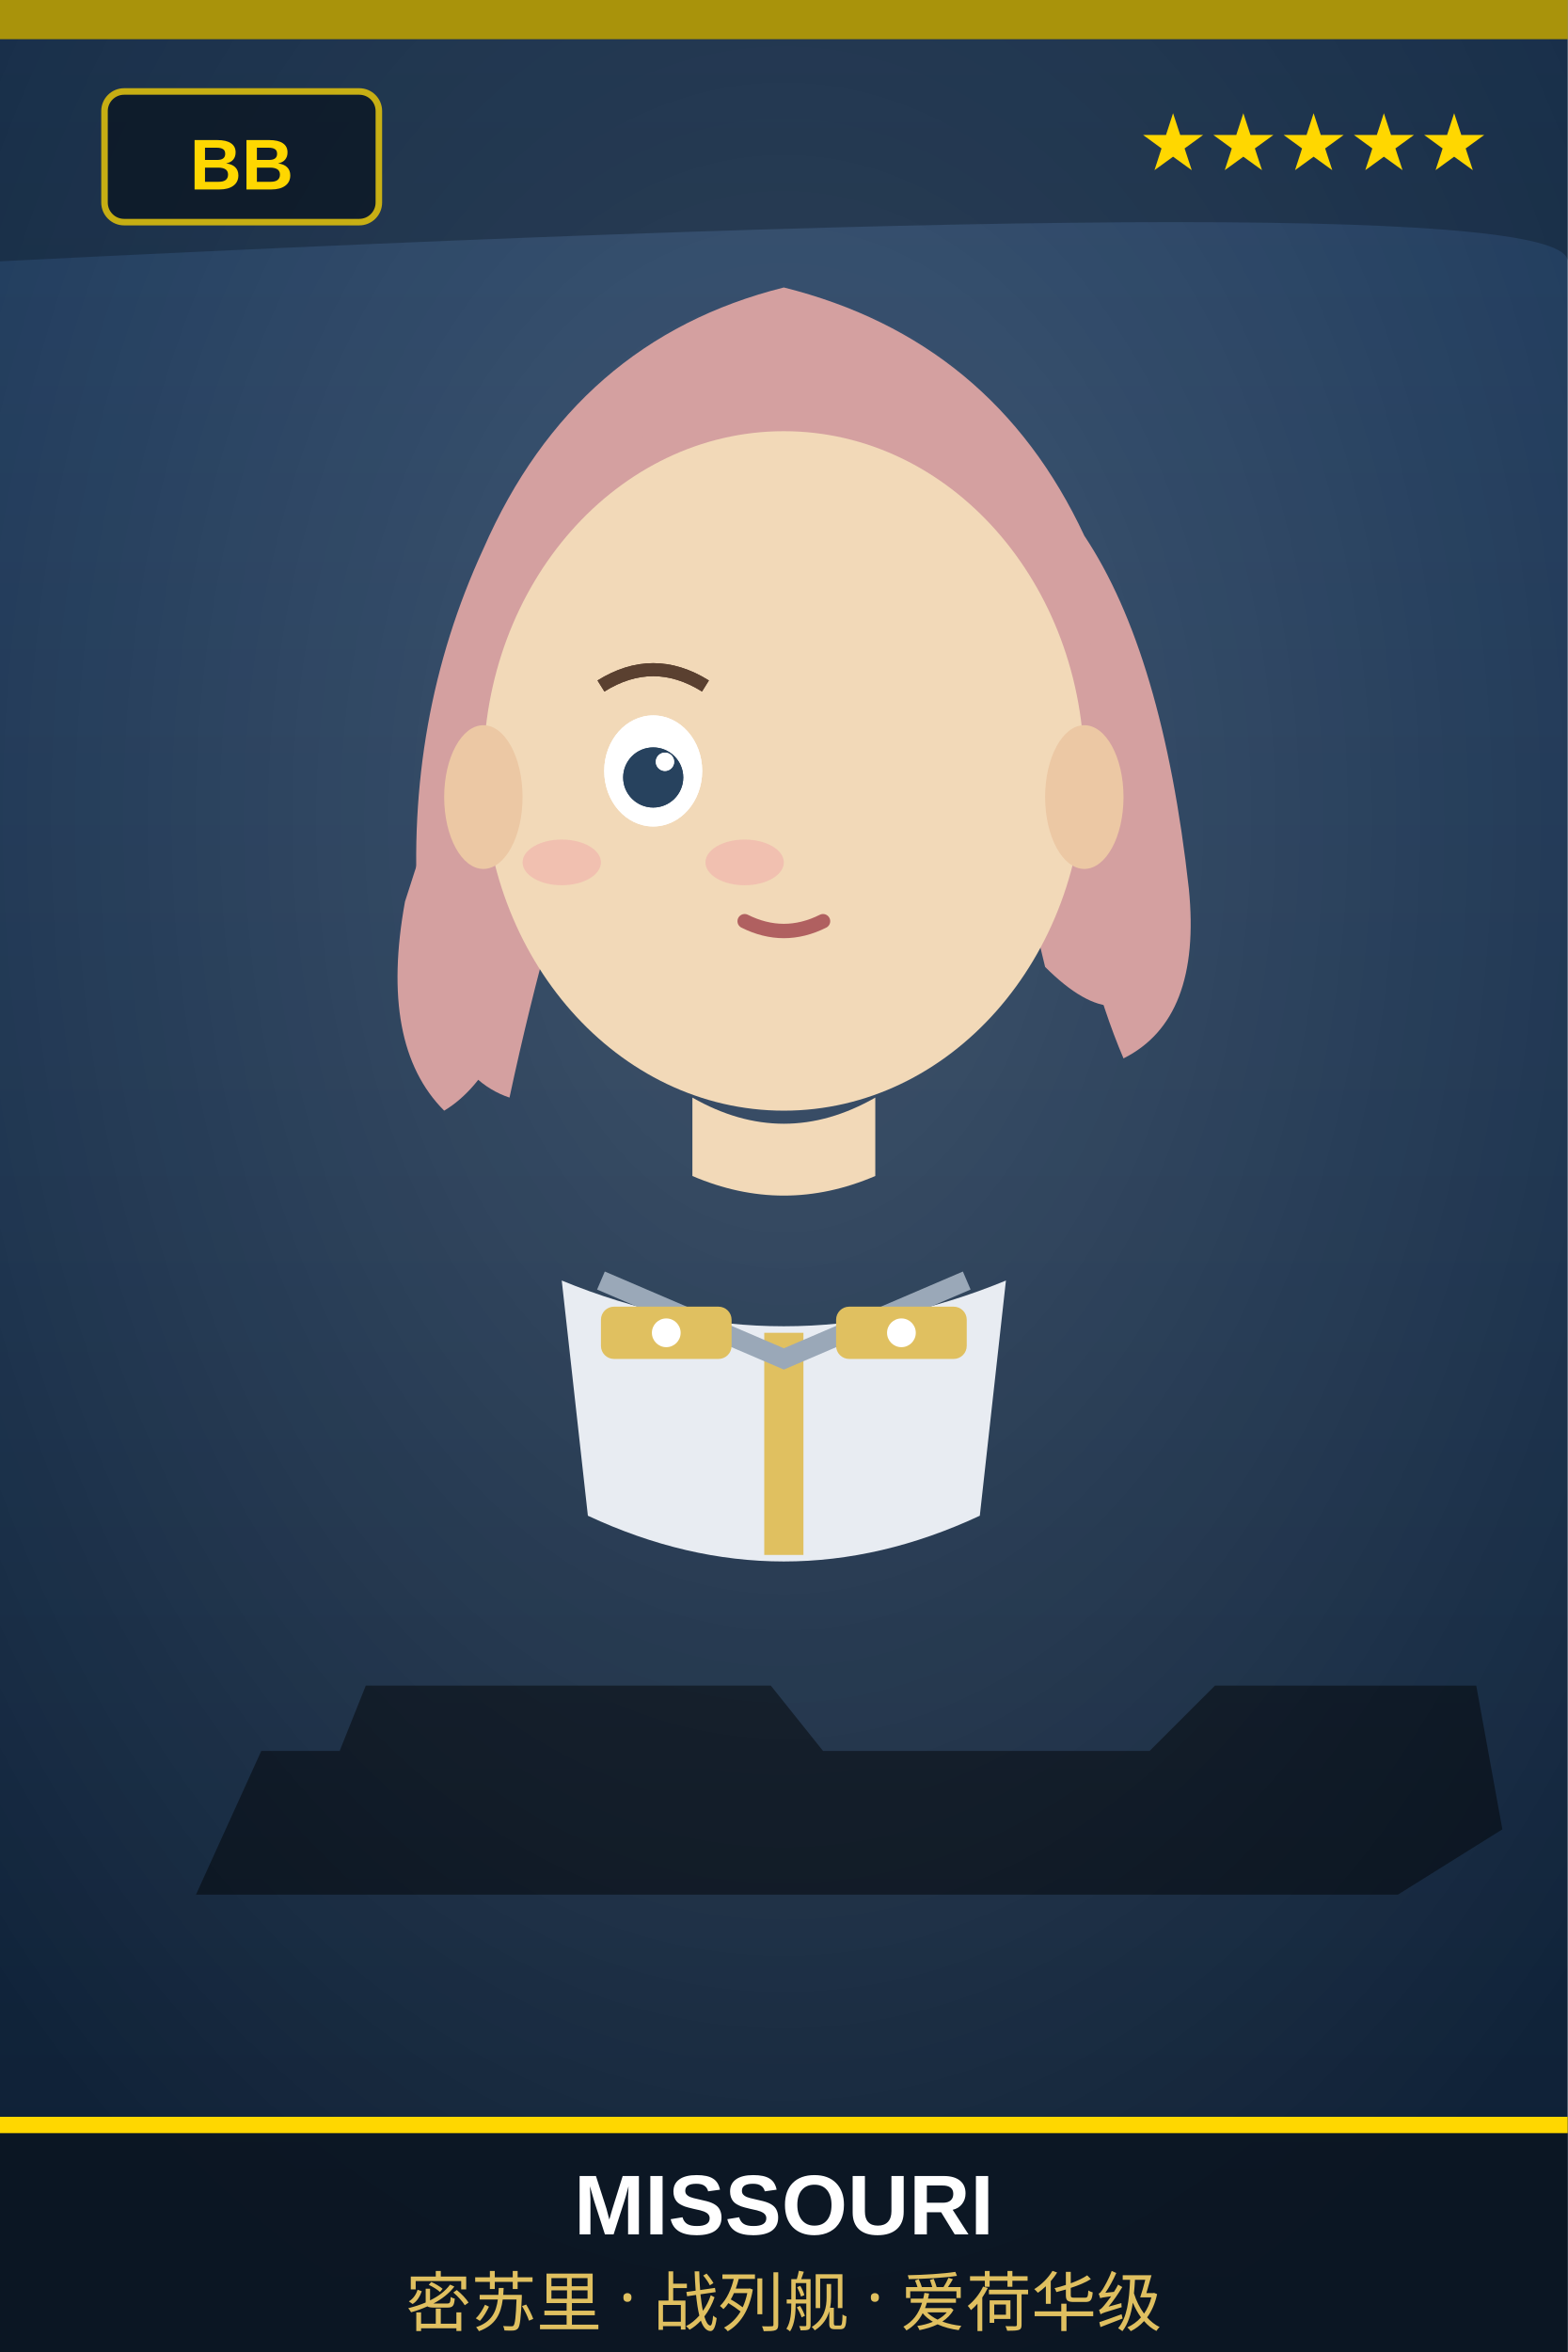
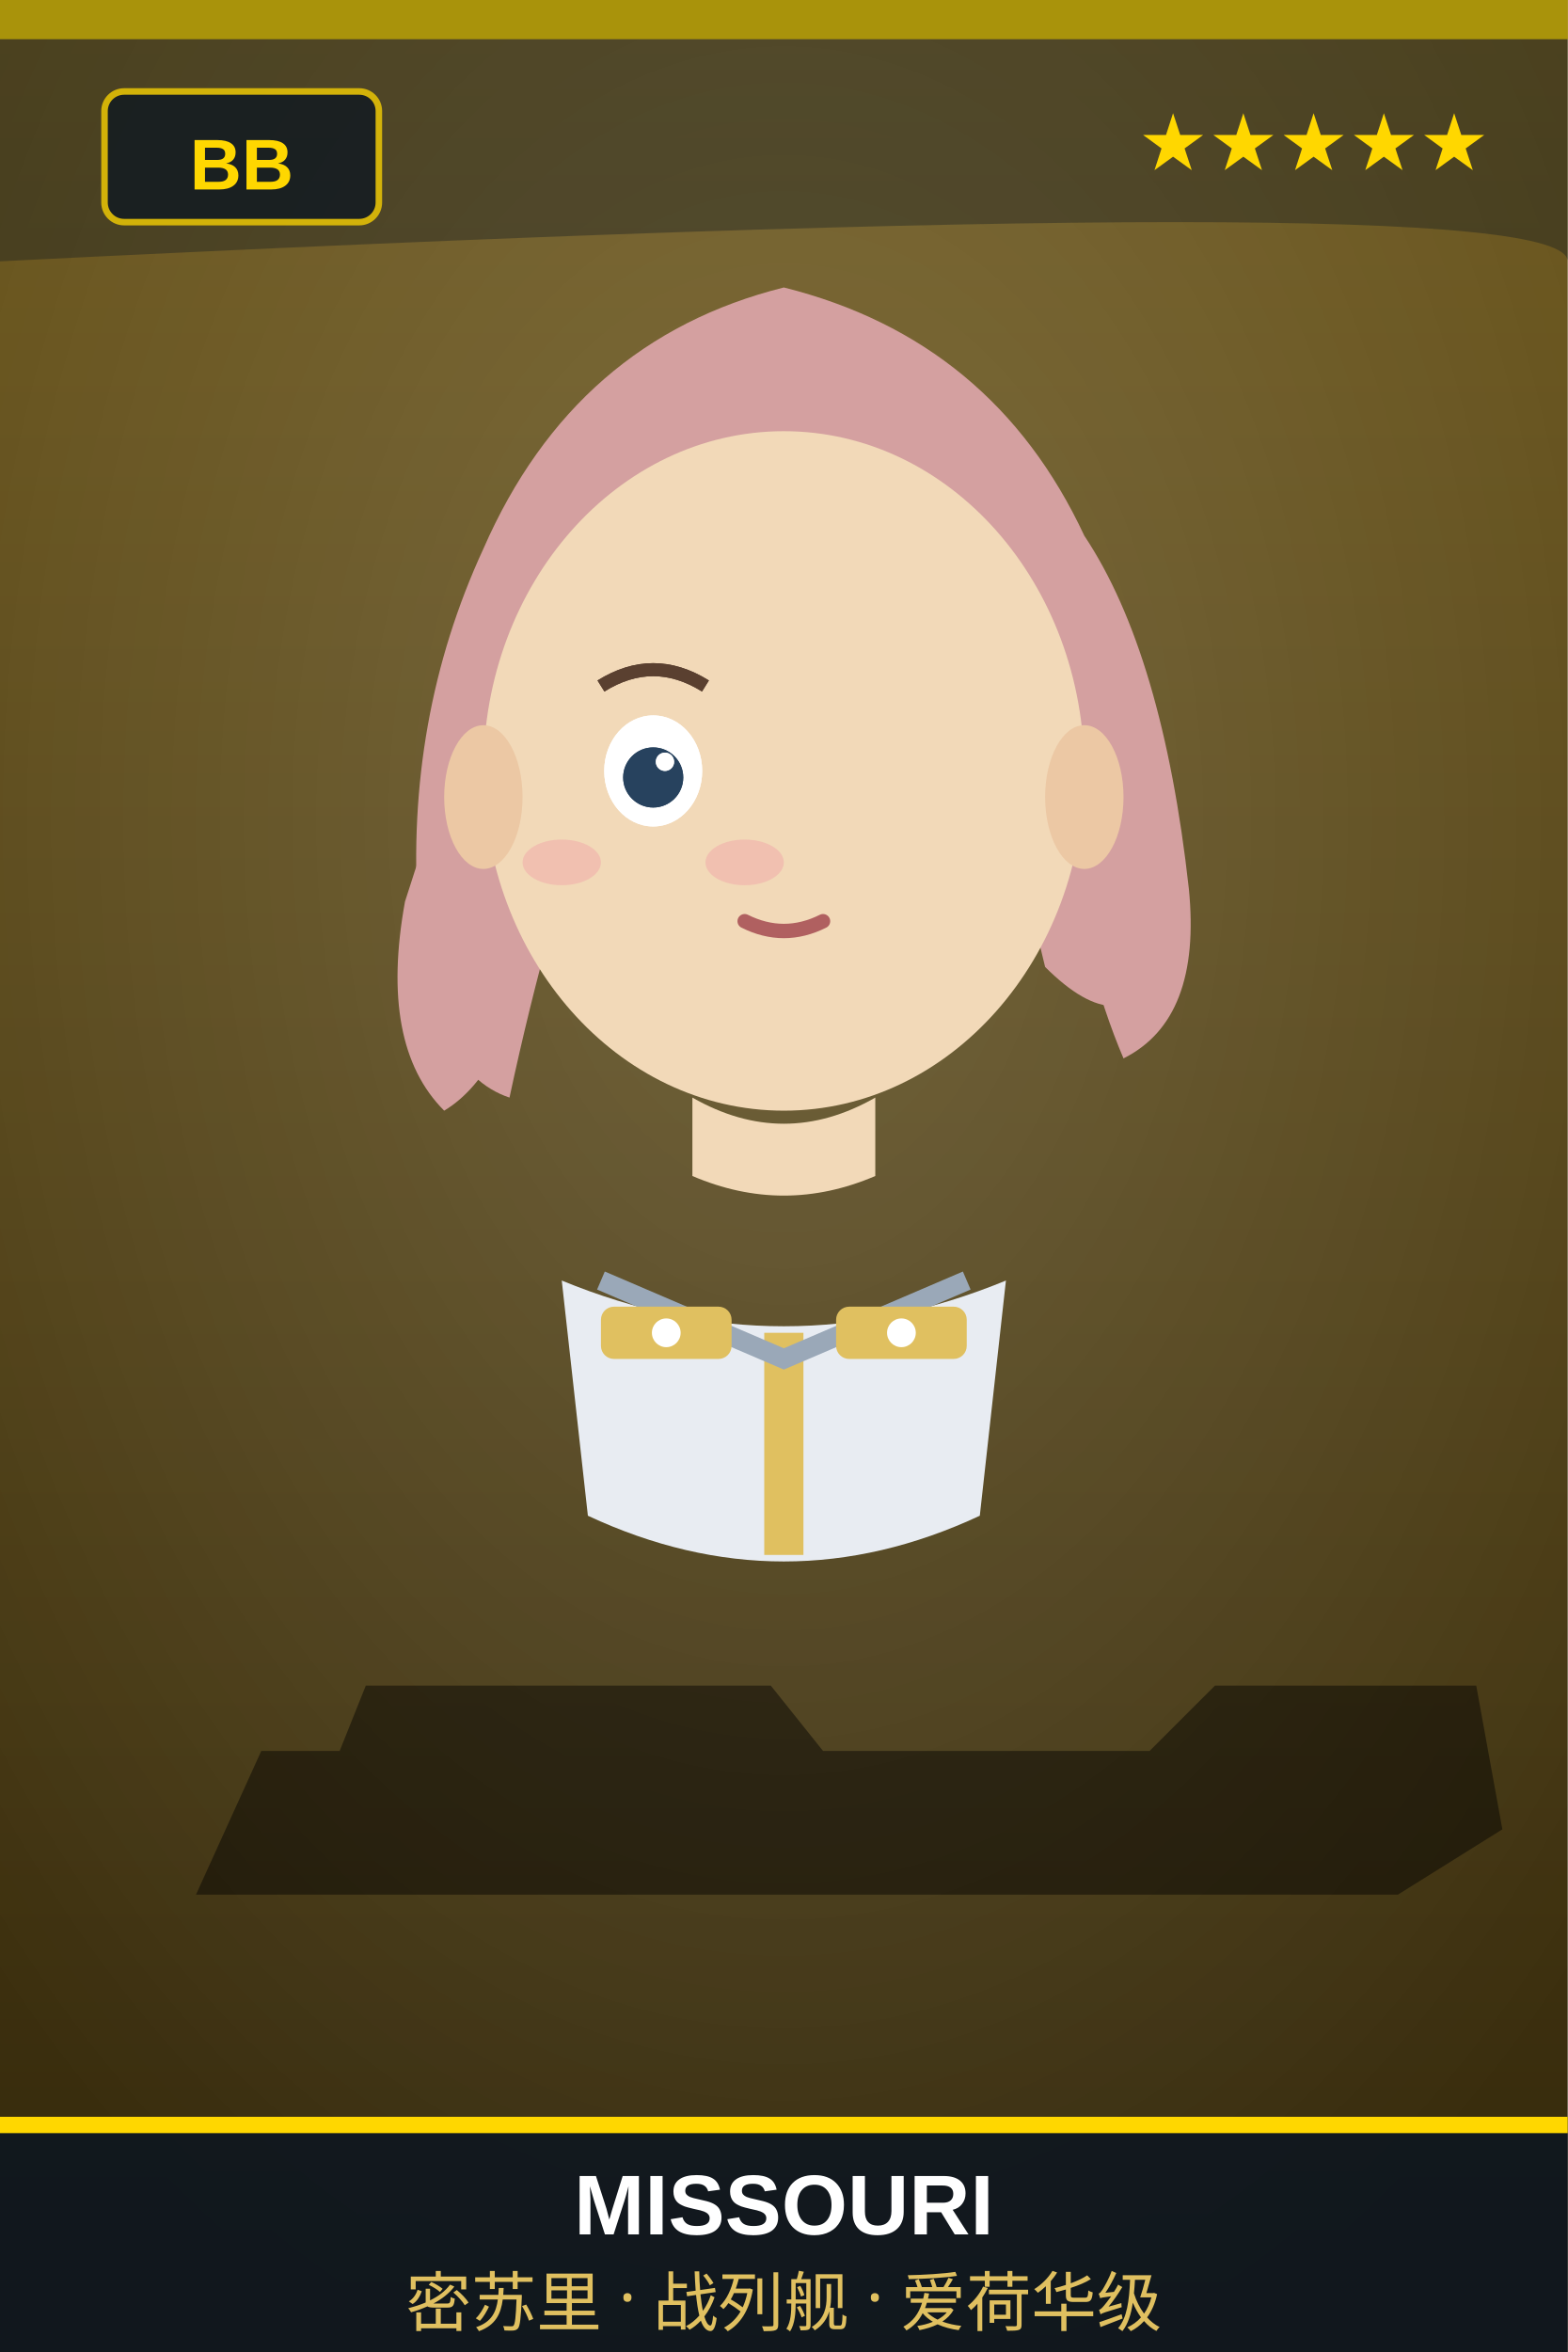
<svg xmlns="http://www.w3.org/2000/svg" width="240" height="360" viewBox="0 0 240 360">
  <defs>
    <linearGradient id="bg" x1="0" y1="0" x2="0" y2="1">
-       <stop offset="0" stop-color="#1c3a5e" />
-       <stop offset="1" stop-color="#0e1f33" />
+       <stop offset="0" stop-color="#6b5518" />
+       <stop offset="1" stop-color="#33280c" />
    </linearGradient>
    <radialGradient id="glow" cx="0.5" cy="0.35" r="0.7">
      <stop offset="0" stop-color="#ffffff" stop-opacity="0.18" />
      <stop offset="1" stop-color="#ffffff" stop-opacity="0" />
    </radialGradient>
  </defs>
  <rect width="240" height="360" fill="url(#bg)" />
  <rect width="240" height="360" fill="url(#glow)" />
  <rect x="0" y="0" width="240" height="6" fill="#ffd700" />
  <path d="M0,40 Q240,28 240,40 L240,0 L0,0 Z" fill="#0a1420" opacity="0.35" />
  <g transform="translate(16,14)">
    <rect width="42" height="20" rx="3" fill="#0a1420" opacity="0.75" stroke="#ffd700" stroke-width="1" />
    <text x="21" y="15" font-size="11" font-weight="bold" text-anchor="middle" fill="#ffd700" font-family="Arial">BB</text>
  </g>
  <text x="228" y="26" font-size="12" text-anchor="end" fill="#ffd700" font-family="Arial">★★★★★</text>
  <path d="M74,84 Q62,110 64,140 Q66,164 78,168 Q84,140 92,118 Q96,92 110,78 Q130,66 150,80 Q162,96 162,124 Q166,148 172,162 Q184,156 182,136 Q178,100 166,82 Q152,52 120,44 Q88,52 74,84 Z" fill="#d4a0a0" />
  <path d="M62,138 Q58,160 68,170 Q78,164 82,142 Q84,122 92,104 Q92,86 104,76 Q120,66 138,78 Q148,88 152,108 Q156,132 160,148 Q172,160 178,148 Q174,116 166,96 Q154,62 120,54 Q86,62 62,138 Z" fill="#d4a0a0" />
  <ellipse cx="120" cy="118" rx="46" ry="52" fill="#f2d9b8" />
  <ellipse cx="74" cy="122" rx="6" ry="11" fill="#ecc8a4" />
  <ellipse cx="166" cy="122" rx="6" ry="11" fill="#ecc8a4" />
  <path d="M106,168 Q120,176 134,168 L134,180 Q120,186 106,180 Z" fill="#f2d9b8" />
  <path d="M86,196 Q120,210 154,196 L150,232 Q120,246 90,232 Z" fill="#e8ecf2" />
  <path d="M120,204 L120,238" stroke="#e0c060" stroke-width="6" />
  <path d="M92,196 L120,208 L148,196" stroke="#9aa8b8" stroke-width="3" fill="none" />
  <rect x="92" y="200" width="20" height="8" rx="2" fill="#e0c060" />
  <rect x="128" y="200" width="20" height="8" rx="2" fill="#e0c060" />
  <circle cx="102" cy="204" r="2.2" fill="#fff" />
  <circle cx="138" cy="204" r="2.2" fill="#fff" />
  <ellipse cx="100" cy="118" rx="7.5" ry="8.5" fill="#fff" />
  <ellipse cx="100" cy="118" rx="7.5" ry="8.5" fill="#fff" />
  <circle cx="100" cy="119" r="4.6" fill="#27425e" />
  <circle cx="100" cy="119" r="4.6" fill="#27425e" />
  <circle cx="101.8" cy="116.6" r="1.4" fill="#fff" />
  <circle cx="101.8" cy="116.6" r="1.4" fill="#fff" />
  <path d="M92,105 Q100,100 108,105" stroke="#5a4030" stroke-width="2" fill="none" />
  <path d="M92,105 Q100,100 108,105" stroke="#5a4030" stroke-width="2" fill="none" />
  <path d="M114,141 Q120,144 126,141" stroke="#b06060" stroke-width="2.2" fill="none" stroke-linecap="round" />
  <ellipse cx="86" cy="132" rx="6" ry="3.5" fill="#f0a8a8" opacity="0.5" />
  <ellipse cx="114" cy="132" rx="6" ry="3.5" fill="#f0a8a8" opacity="0.5" />
  <g transform="translate(0,0)" fill="#000" opacity="0.45">
    <path d="M30,290 L40,268 L52,268 L56,258 L118,258 L126,268 L176,268 L186,258 L226,258 L230,280 L214,290 Z" />
  </g>
  <rect x="0" y="324" width="240" height="36" fill="#0a1420" opacity="0.85" />
  <rect x="0" y="324" width="240" height="2.5" fill="#ffd700" />
  <text x="120" y="342" font-size="13" font-weight="bold" text-anchor="middle" fill="#ffffff" font-family="Arial">MISSOURI</text>
  <text x="120" y="356" font-size="10" text-anchor="middle" fill="#e0c060" font-family="'Microsoft YaHei', sans-serif">密苏里 · 战列舰 · 爱荷华级</text>
</svg>
